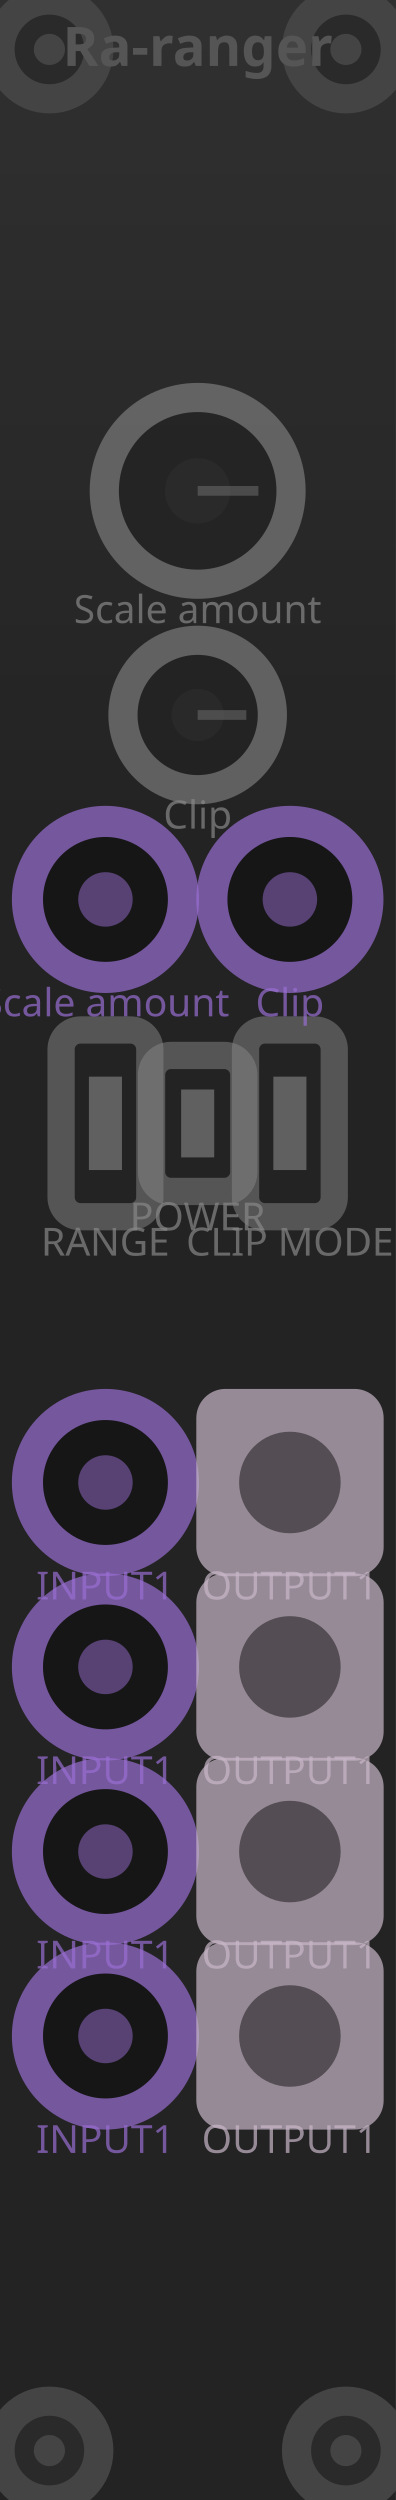
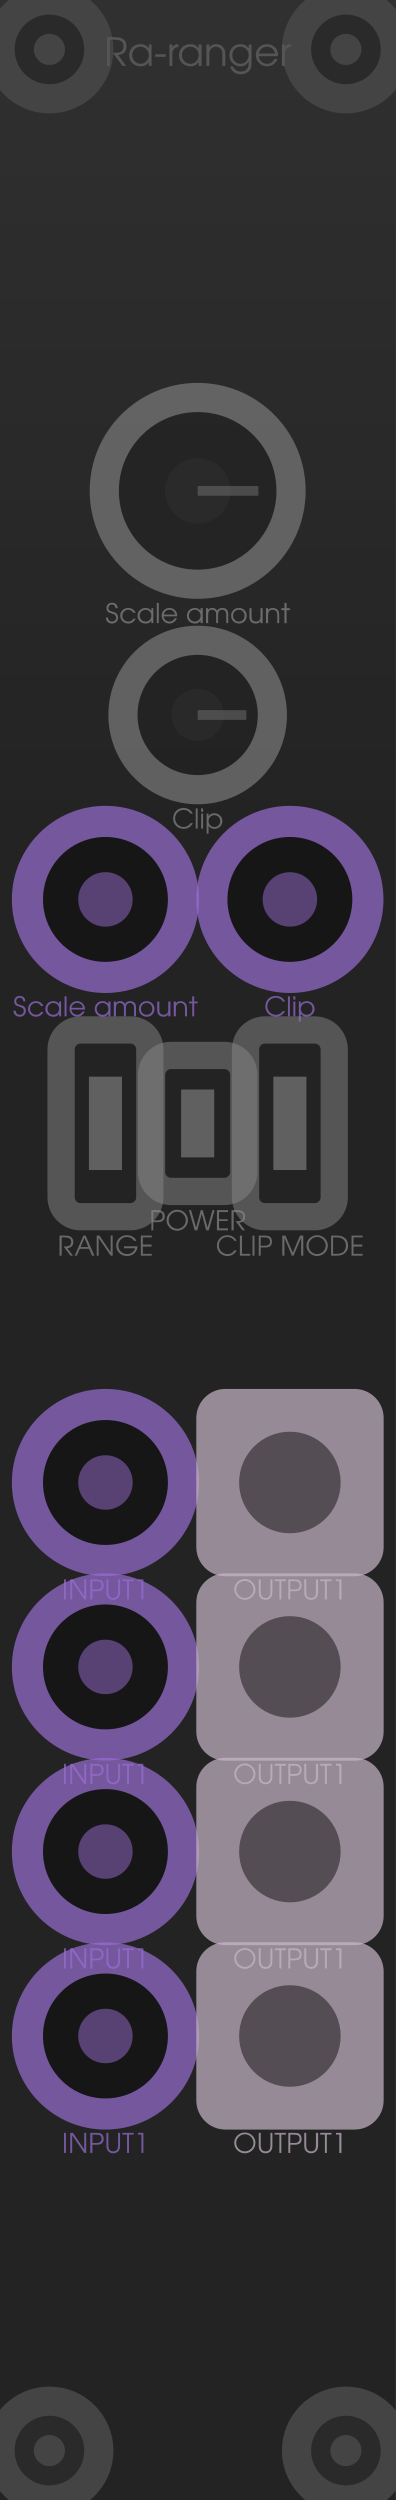
<svg xmlns="http://www.w3.org/2000/svg" viewBox="0 0 20.32 128.5" width="20.32mm" height="128.5mm">
  <g id="layer-background">
    <rect x="0.3" y="0.3" width="19.72" height="127.9" fill="none" stroke="#333" stroke-width="1.5" />
    <rect x="0" y="0.000" width="20.32" height="1.295" fill="#303031" />
    <rect x="0" y="1.285" width="20.32" height="1.295" fill="#303031" />
    <rect x="0" y="2.570" width="20.32" height="1.295" fill="#2f2f30" />
    <rect x="0" y="3.855" width="20.32" height="1.295" fill="#2f2f30" />
    <rect x="0" y="5.140" width="20.32" height="1.295" fill="#2e2e2f" />
    <rect x="0" y="6.425" width="20.32" height="1.295" fill="#2e2e2f" />
    <rect x="0" y="7.710" width="20.32" height="1.295" fill="#2e2e2f" />
    <rect x="0" y="8.995" width="20.32" height="1.295" fill="#2d2d2e" />
    <rect x="0" y="10.280" width="20.32" height="1.295" fill="#2d2d2e" />
    <rect x="0" y="11.565" width="20.32" height="1.295" fill="#2c2c2d" />
    <rect x="0" y="12.850" width="20.32" height="1.295" fill="#2c2c2d" />
    <rect x="0" y="14.135" width="20.32" height="1.295" fill="#2c2c2d" />
    <rect x="0" y="15.420" width="20.32" height="1.295" fill="#2b2b2c" />
    <rect x="0" y="16.705" width="20.32" height="1.295" fill="#2b2b2c" />
    <rect x="0" y="17.990" width="20.32" height="1.295" fill="#2a2a2b" />
    <rect x="0" y="19.275" width="20.32" height="1.295" fill="#2a2a2b" />
    <rect x="0" y="20.560" width="20.32" height="1.295" fill="#2a2a2b" />
    <rect x="0" y="21.845" width="20.32" height="1.295" fill="#29292a" />
    <rect x="0" y="23.130" width="20.32" height="1.295" fill="#29292a" />
    <rect x="0" y="24.415" width="20.32" height="1.295" fill="#29292a" />
    <rect x="0" y="25.700" width="20.32" height="1.295" fill="#282829" />
    <rect x="0" y="26.985" width="20.32" height="1.295" fill="#282829" />
    <rect x="0" y="28.270" width="20.32" height="1.295" fill="#272728" />
    <rect x="0" y="29.555" width="20.32" height="1.295" fill="#272728" />
    <rect x="0" y="30.840" width="20.32" height="1.295" fill="#272728" />
    <rect x="0" y="32.125" width="20.32" height="1.295" fill="#262627" />
    <rect x="0" y="33.410" width="20.32" height="1.295" fill="#262627" />
    <rect x="0" y="34.695" width="20.32" height="1.295" fill="#252526" />
    <rect x="0" y="35.980" width="20.32" height="1.295" fill="#252526" />
    <rect x="0" y="37.265" width="20.32" height="1.295" fill="#252526" />
    <rect x="0" y="38.550" width="20.32" height="1.295" fill="#242425" />
    <rect x="0" y="39.835" width="20.32" height="1.295" fill="#242425" />
    <rect x="0" y="41.120" width="20.32" height="1.295" fill="#232324" />
    <rect x="0" y="42.405" width="20.32" height="1.295" fill="#232324" />
    <rect x="0" y="43.690" width="20.32" height="1.295" fill="#232324" />
    <rect x="0" y="44.975" width="20.32" height="1.295" fill="#232324" />
    <rect x="0" y="46.260" width="20.32" height="1.295" fill="#232324" />
    <rect x="0" y="47.545" width="20.32" height="1.295" fill="#232324" />
    <rect x="0" y="48.830" width="20.32" height="1.295" fill="#232324" />
    <rect x="0" y="50.115" width="20.32" height="1.295" fill="#232324" />
    <rect x="0" y="51.400" width="20.32" height="1.295" fill="#232324" />
    <rect x="0" y="52.685" width="20.32" height="1.295" fill="#232324" />
    <rect x="0" y="53.970" width="20.32" height="1.295" fill="#232324" />
    <rect x="0" y="55.255" width="20.32" height="1.295" fill="#232324" />
    <rect x="0" y="56.540" width="20.32" height="1.295" fill="#232324" />
    <rect x="0" y="57.825" width="20.32" height="1.295" fill="#232324" />
    <rect x="0" y="59.110" width="20.32" height="1.295" fill="#232324" />
    <rect x="0" y="60.395" width="20.32" height="1.295" fill="#232324" />
    <rect x="0" y="61.680" width="20.32" height="1.295" fill="#232324" />
    <rect x="0" y="62.965" width="20.32" height="1.295" fill="#232324" />
    <rect x="0" y="64.250" width="20.32" height="1.295" fill="#232324" />
    <rect x="0" y="65.535" width="20.32" height="1.295" fill="#232324" />
    <rect x="0" y="66.820" width="20.32" height="1.295" fill="#232324" />
    <rect x="0" y="68.105" width="20.32" height="1.295" fill="#232324" />
    <rect x="0" y="69.390" width="20.32" height="1.295" fill="#232324" />
    <rect x="0" y="70.675" width="20.32" height="1.295" fill="#232324" />
    <rect x="0" y="71.960" width="20.32" height="1.295" fill="#232324" />
    <rect x="0" y="73.245" width="20.32" height="1.295" fill="#232324" />
    <rect x="0" y="74.530" width="20.32" height="1.295" fill="#232324" />
    <rect x="0" y="75.815" width="20.32" height="1.295" fill="#232324" />
    <rect x="0" y="77.100" width="20.32" height="1.295" fill="#232324" />
    <rect x="0" y="78.385" width="20.32" height="1.295" fill="#232324" />
    <rect x="0" y="79.670" width="20.32" height="1.295" fill="#232324" />
    <rect x="0" y="80.955" width="20.32" height="1.295" fill="#232324" />
    <rect x="0" y="82.240" width="20.32" height="1.295" fill="#232324" />
    <rect x="0" y="83.525" width="20.32" height="1.295" fill="#232324" />
    <rect x="0" y="84.810" width="20.32" height="1.295" fill="#232324" />
    <rect x="0" y="86.095" width="20.32" height="1.295" fill="#232324" />
    <rect x="0" y="87.380" width="20.32" height="1.295" fill="#232324" />
    <rect x="0" y="88.665" width="20.32" height="1.295" fill="#232324" />
    <rect x="0" y="89.950" width="20.32" height="1.295" fill="#232324" />
    <rect x="0" y="91.235" width="20.32" height="1.295" fill="#232324" />
    <rect x="0" y="92.520" width="20.32" height="1.295" fill="#232324" />
    <rect x="0" y="93.805" width="20.32" height="1.295" fill="#232324" />
    <rect x="0" y="95.090" width="20.32" height="1.295" fill="#232324" />
    <rect x="0" y="96.375" width="20.32" height="1.295" fill="#232324" />
    <rect x="0" y="97.660" width="20.32" height="1.295" fill="#232324" />
    <rect x="0" y="98.945" width="20.32" height="1.295" fill="#232324" />
    <rect x="0" y="100.230" width="20.32" height="1.295" fill="#232324" />
    <rect x="0" y="101.515" width="20.32" height="1.295" fill="#232324" />
    <rect x="0" y="102.800" width="20.32" height="1.295" fill="#232324" />
    <rect x="0" y="104.085" width="20.32" height="1.295" fill="#232324" />
    <rect x="0" y="105.370" width="20.32" height="1.295" fill="#232324" />
    <rect x="0" y="106.655" width="20.32" height="1.295" fill="#232324" />
    <rect x="0" y="107.940" width="20.32" height="1.295" fill="#232324" />
    <rect x="0" y="109.225" width="20.32" height="1.295" fill="#232324" />
    <rect x="0" y="110.510" width="20.32" height="1.295" fill="#232324" />
    <rect x="0" y="111.795" width="20.32" height="1.295" fill="#232324" />
    <rect x="0" y="113.080" width="20.32" height="1.295" fill="#232324" />
    <rect x="0" y="114.365" width="20.32" height="1.295" fill="#232324" />
    <rect x="0" y="115.650" width="20.32" height="1.295" fill="#232324" />
    <rect x="0" y="116.935" width="20.32" height="1.295" fill="#232324" />
    <rect x="0" y="118.220" width="20.32" height="1.295" fill="#232324" />
    <rect x="0" y="119.505" width="20.32" height="1.295" fill="#232324" />
    <rect x="0" y="120.790" width="20.32" height="1.295" fill="#232324" />
    <rect x="0" y="122.075" width="20.32" height="1.295" fill="#232324" />
    <rect x="0" y="123.360" width="20.32" height="1.295" fill="#232324" />
    <rect x="0" y="124.645" width="20.32" height="1.295" fill="#232324" />
    <rect x="0" y="125.930" width="20.32" height="1.295" fill="#232324" />
    <rect x="0" y="127.215" width="20.32" height="1.295" fill="#232324" />
  </g>
  <g id="layer-outlines">
    <circle cx="2.54" cy="2.54" r="2.54" fill="#2a2a2a" stroke="#444" stroke-width="1.5" />
    <circle cx="2.54" cy="2.54" r="0.8" fill="#444" />
    <circle cx="2.54" cy="125.96" r="2.54" fill="#2a2a2a" stroke="#444" stroke-width="1.5" />
    <circle cx="2.54" cy="125.96" r="0.8" fill="#444" />
    <circle cx="17.78" cy="2.54" r="2.54" fill="#2a2a2a" stroke="#444" stroke-width="1.5" />
    <circle cx="17.78" cy="2.54" r="0.8" fill="#444" />
    <circle cx="17.78" cy="125.96" r="2.54" fill="#2a2a2a" stroke="#444" stroke-width="1.5" />
    <circle cx="17.78" cy="125.96" r="0.8" fill="#444" />
    <circle cx="10.16" cy="25.23" r="4.80" fill="#222" stroke="#888" stroke-width="1.5" opacity="0.6" />
    <circle cx="10.16" cy="25.23" r="1.68" fill="#333" opacity="0.4" />
    <line x1="10.16" y1="25.23" x2="13.28" y2="25.23" stroke="#666" stroke-width="0.5" opacity="0.6" />
    <circle cx="10.16" cy="36.75" r="3.84" fill="#222" stroke="#888" stroke-width="1.5" opacity="0.6" />
    <circle cx="10.16" cy="36.75" r="1.34" fill="#333" opacity="0.4" />
    <line x1="10.16" y1="36.75" x2="12.66" y2="36.75" stroke="#666" stroke-width="0.5" opacity="0.6" />
    <circle cx="5.42" cy="46.23" r="4.01" fill="#111" stroke="#996dd2" stroke-width="1.6" opacity="0.7" />
    <circle cx="5.42" cy="46.23" r="1.40" fill="#996dd2" opacity="0.5" />
    <circle cx="14.90" cy="46.23" r="4.01" fill="#111" stroke="#996dd2" stroke-width="1.6" opacity="0.7" />
    <circle cx="14.90" cy="46.23" r="1.40" fill="#996dd2" opacity="0.5" />
    <rect x="3.14" y="52.94" width="4.56" height="9.60" rx="1" fill="none" stroke="#888" stroke-width="1.4" opacity="0.5" />
    <line x1="5.42" y1="60.14" x2="5.42" y2="55.34" stroke="#888" stroke-width="1.7" opacity="0.6" />
    <rect x="7.79" y="54.25" width="4.74" height="6.99" rx="1" fill="none" stroke="#888" stroke-width="1.4" opacity="0.5" />
    <line x1="10.16" y1="59.49" x2="10.16" y2="56.00" stroke="#888" stroke-width="1.7" opacity="0.6" />
    <rect x="12.62" y="52.94" width="4.56" height="9.60" rx="1" fill="none" stroke="#888" stroke-width="1.4" opacity="0.5" />
    <line x1="14.90" y1="60.14" x2="14.90" y2="55.34" stroke="#888" stroke-width="1.7" opacity="0.6" />
    <circle cx="5.42" cy="76.20" r="4.01" fill="#111" stroke="#996dd2" stroke-width="1.6" opacity="0.7" />
    <circle cx="5.42" cy="76.20" r="1.40" fill="#996dd2" opacity="0.5" />
    <rect x="10.09" y="71.39" width="9.63" height="9.63" rx="1.5" fill="#c8b7c7" opacity="0.7" />
    <circle cx="14.90" cy="76.20" r="2.61" fill="#111" opacity="0.5" />
    <circle cx="5.42" cy="85.68" r="4.01" fill="#111" stroke="#996dd2" stroke-width="1.6" opacity="0.7" />
    <circle cx="5.42" cy="85.68" r="1.40" fill="#996dd2" opacity="0.5" />
    <rect x="10.09" y="80.87" width="9.63" height="9.63" rx="1.5" fill="#c8b7c7" opacity="0.7" />
    <circle cx="14.90" cy="85.68" r="2.61" fill="#111" opacity="0.5" />
    <circle cx="5.42" cy="95.17" r="4.01" fill="#111" stroke="#996dd2" stroke-width="1.6" opacity="0.7" />
    <circle cx="5.42" cy="95.17" r="1.40" fill="#996dd2" opacity="0.5" />
    <rect x="10.09" y="90.35" width="9.63" height="9.63" rx="1.5" fill="#c8b7c7" opacity="0.7" />
    <circle cx="14.90" cy="95.17" r="2.61" fill="#111" opacity="0.5" />
    <circle cx="5.42" cy="104.65" r="4.01" fill="#111" stroke="#996dd2" stroke-width="1.6" opacity="0.7" />
    <circle cx="5.42" cy="104.65" r="1.40" fill="#996dd2" opacity="0.5" />
    <rect x="10.09" y="99.83" width="9.63" height="9.63" rx="1.5" fill="#c8b7c7" opacity="0.7" />
    <circle cx="14.90" cy="104.65" r="2.61" fill="#111" opacity="0.5" />
  </g>
  <g id="layer-text">
-     <text x="10.16" y="3.39" fill="#555" font-family="sans-serif" font-size="2.8" text-anchor="middle" font-weight="bold">Ra-ranger</text>
-     <text x="10.16" y="32.03" fill="#888" font-family="sans-serif" font-size="2.0" text-anchor="middle" opacity="0.7">Scale amount</text>
-     <text x="10.16" y="42.59" fill="#888" font-family="sans-serif" font-size="2.0" text-anchor="middle" opacity="0.7">Clip</text>
-     <text x="5.42" y="52.24" fill="#996dd2" font-family="sans-serif" font-size="2.0" text-anchor="middle" opacity="0.7">Scale amount</text>
-     <text x="14.90" y="52.24" fill="#996dd2" font-family="sans-serif" font-size="2.0" text-anchor="middle" opacity="0.7">Clip</text>
-     <text x="5.42" y="64.54" fill="#888" font-family="sans-serif" font-size="2.0" text-anchor="middle" opacity="0.7">RANGE</text>
-     <text x="10.16" y="63.24" fill="#888" font-family="sans-serif" font-size="2.0" text-anchor="middle" opacity="0.7">POWER</text>
-     <text x="14.90" y="64.54" fill="#888" font-family="sans-serif" font-size="2.0" text-anchor="middle" opacity="0.7">CLIP MODE</text>
-     <text x="5.42" y="82.21" fill="#996dd2" font-family="sans-serif" font-size="2.0" text-anchor="middle" opacity="0.7">INPUT1</text>
-     <text x="14.90" y="82.21" fill="#c8b7c7" font-family="sans-serif" font-size="2.0" text-anchor="middle" opacity="0.7">OUTPUT1</text>
-     <text x="5.42" y="91.70" fill="#996dd2" font-family="sans-serif" font-size="2.0" text-anchor="middle" opacity="0.7">INPUT1</text>
-     <text x="14.90" y="91.70" fill="#c8b7c7" font-family="sans-serif" font-size="2.0" text-anchor="middle" opacity="0.7">OUTPUT1</text>
-     <text x="5.42" y="101.18" fill="#996dd2" font-family="sans-serif" font-size="2.0" text-anchor="middle" opacity="0.7">INPUT1</text>
-     <text x="14.90" y="101.18" fill="#c8b7c7" font-family="sans-serif" font-size="2.0" text-anchor="middle" opacity="0.7">OUTPUT1</text>
-     <text x="5.42" y="110.66" fill="#996dd2" font-family="sans-serif" font-size="2.0" text-anchor="middle" opacity="0.7">INPUT1</text>
-     <text x="14.90" y="110.66" fill="#c8b7c7" font-family="sans-serif" font-size="2.0" text-anchor="middle" opacity="0.7">OUTPUT1</text>
+     <path d="M6.07 2.83C6.35 2.80 6.50 2.65 6.50 2.38C6.50 2.20 6.43 2.06 6.28 1.98C6.19 1.93 6.06 1.91 5.87 1.91L5.50 1.91L5.50 3.39L5.65 3.39L5.65 2.04L5.86 2.04C6.01 2.04 6.12 2.06 6.20 2.10C6.30 2.14 6.35 2.24 6.35 2.38C6.35 2.55 6.28 2.65 6.13 2.69C6.06 2.71 5.96 2.72 5.80 2.72L6.30 3.39L6.48 3.39ZM7.79 2.29L7.65 2.29L7.65 2.49C7.54 2.33 7.40 2.27 7.21 2.27C6.89 2.27 6.64 2.51 6.64 2.84C6.64 3.17 6.89 3.41 7.23 3.41C7.41 3.41 7.53 3.35 7.65 3.19L7.65 3.39L7.79 3.39ZM7.22 2.40C7.46 2.40 7.65 2.59 7.65 2.83C7.65 3.08 7.46 3.28 7.23 3.28C6.98 3.28 6.79 3.08 6.79 2.83C6.79 2.59 6.98 2.40 7.22 2.40ZM7.98 2.79L7.98 2.92L8.52 2.92L8.52 2.79ZM8.71 3.39L8.86 3.39L8.86 2.75C8.86 2.55 8.97 2.43 9.17 2.41L9.17 2.27C9.01 2.27 8.92 2.33 8.86 2.45L8.86 2.29L8.71 2.29ZM10.36 2.29L10.21 2.29L10.21 2.49C10.10 2.33 9.97 2.27 9.78 2.27C9.45 2.27 9.20 2.51 9.20 2.84C9.20 3.17 9.45 3.41 9.79 3.41C9.98 3.41 10.09 3.35 10.21 3.19L10.21 3.39L10.36 3.39ZM9.78 2.40C10.03 2.40 10.21 2.59 10.21 2.83C10.21 3.08 10.03 3.28 9.79 3.28C9.54 3.28 9.35 3.08 9.35 2.83C9.35 2.59 9.55 2.40 9.78 2.40ZM10.61 3.39L10.76 3.39L10.76 2.78C10.76 2.66 10.78 2.60 10.82 2.54C10.88 2.45 10.98 2.40 11.09 2.40C11.20 2.40 11.30 2.45 11.36 2.52C11.41 2.59 11.43 2.67 11.43 2.81L11.43 3.39L11.58 3.39L11.58 2.81C11.58 2.63 11.55 2.53 11.48 2.44C11.40 2.33 11.27 2.27 11.11 2.27C10.97 2.27 10.85 2.32 10.76 2.43L10.76 2.29L10.61 2.29ZM12.93 2.29L12.78 2.29L12.78 2.49C12.67 2.33 12.54 2.27 12.35 2.27C12.03 2.27 11.79 2.51 11.79 2.84C11.79 3.16 12.04 3.41 12.36 3.41C12.56 3.41 12.69 3.33 12.78 3.16L12.78 3.24C12.78 3.35 12.77 3.41 12.74 3.48C12.68 3.61 12.55 3.68 12.38 3.68C12.26 3.68 12.16 3.64 12.08 3.57C12.05 3.54 12.02 3.50 11.98 3.42L11.83 3.42C11.91 3.68 12.11 3.82 12.38 3.82C12.57 3.82 12.73 3.74 12.83 3.62C12.90 3.52 12.93 3.40 12.93 3.19ZM12.36 2.40C12.60 2.40 12.78 2.59 12.78 2.83C12.78 3.08 12.60 3.28 12.36 3.28C12.12 3.28 11.94 3.09 11.94 2.83C11.94 2.58 12.12 2.40 12.36 2.40ZM14.29 2.89C14.29 2.74 14.27 2.65 14.22 2.55C14.12 2.37 13.93 2.27 13.72 2.27C13.40 2.27 13.15 2.52 13.15 2.83C13.15 3.16 13.41 3.41 13.73 3.41C13.97 3.41 14.18 3.26 14.26 3.03L14.11 3.03C14.05 3.18 13.89 3.28 13.73 3.28C13.50 3.28 13.31 3.10 13.30 2.89ZM13.30 2.75C13.34 2.54 13.51 2.40 13.72 2.40C13.93 2.40 14.09 2.53 14.14 2.75ZM14.49 3.39L14.64 3.39L14.64 2.75C14.64 2.55 14.75 2.43 14.95 2.41L14.95 2.27C14.79 2.27 14.70 2.33 14.64 2.45L14.64 2.29L14.49 2.29Z" fill="#555" />
+     <path d="M5.44 31.74C5.45 31.93 5.57 32.05 5.76 32.05C5.94 32.05 6.07 31.92 6.07 31.74C6.07 31.65 6.03 31.57 5.97 31.52C5.93 31.49 5.88 31.47 5.78 31.44C5.68 31.41 5.65 31.40 5.62 31.37C5.59 31.35 5.57 31.30 5.57 31.25C5.57 31.15 5.65 31.07 5.75 31.07C5.86 31.07 5.93 31.14 5.94 31.26L6.05 31.26C6.04 31.09 5.93 30.98 5.76 30.98C5.59 30.98 5.47 31.09 5.47 31.26C5.47 31.33 5.50 31.40 5.54 31.44C5.58 31.48 5.61 31.49 5.74 31.53C5.82 31.55 5.86 31.57 5.90 31.60C5.94 31.63 5.97 31.68 5.97 31.75C5.97 31.87 5.88 31.95 5.76 31.95C5.70 31.95 5.63 31.92 5.60 31.88C5.57 31.84 5.55 31.80 5.55 31.74ZM6.86 31.80C6.78 31.91 6.70 31.95 6.59 31.95C6.42 31.95 6.29 31.82 6.29 31.65C6.29 31.48 6.42 31.34 6.59 31.34C6.70 31.34 6.80 31.40 6.86 31.50L6.97 31.50C6.91 31.34 6.76 31.25 6.59 31.25C6.36 31.25 6.18 31.42 6.18 31.64C6.18 31.87 6.36 32.05 6.60 32.05C6.69 32.05 6.78 32.02 6.85 31.96C6.90 31.92 6.93 31.88 6.97 31.80ZM7.88 31.26L7.78 31.26L7.78 31.40C7.70 31.29 7.61 31.25 7.48 31.25C7.25 31.25 7.07 31.42 7.07 31.65C7.07 31.88 7.25 32.05 7.49 32.05C7.62 32.05 7.70 32.01 7.78 31.90L7.78 32.03L7.88 32.03ZM7.48 31.34C7.65 31.34 7.78 31.47 7.78 31.64C7.78 31.82 7.65 31.95 7.49 31.95C7.31 31.95 7.18 31.82 7.18 31.64C7.18 31.48 7.31 31.34 7.48 31.34ZM8.06 32.03L8.16 32.03L8.16 30.99L8.06 30.99ZM9.11 31.68C9.11 31.58 9.09 31.51 9.05 31.44C8.99 31.32 8.85 31.25 8.71 31.25C8.48 31.25 8.31 31.42 8.31 31.64C8.31 31.87 8.49 32.05 8.71 32.05C8.88 32.05 9.03 31.94 9.09 31.78L8.98 31.78C8.94 31.88 8.83 31.95 8.71 31.95C8.55 31.95 8.42 31.83 8.41 31.68ZM8.42 31.59C8.44 31.44 8.56 31.34 8.71 31.34C8.85 31.34 8.97 31.43 9.00 31.59ZM10.42 31.26L10.31 31.26L10.31 31.40C10.24 31.29 10.14 31.25 10.01 31.25C9.78 31.25 9.61 31.42 9.61 31.65C9.61 31.88 9.78 32.05 10.02 32.05C10.15 32.05 10.23 32.01 10.31 31.90L10.31 32.03L10.42 32.03ZM10.01 31.34C10.18 31.34 10.31 31.47 10.31 31.64C10.31 31.82 10.18 31.95 10.02 31.95C9.85 31.95 9.71 31.82 9.71 31.64C9.71 31.48 9.85 31.34 10.01 31.34ZM10.59 32.03L10.70 32.03L10.70 31.58C10.70 31.43 10.77 31.34 10.90 31.34C10.97 31.34 11.02 31.37 11.06 31.41C11.10 31.45 11.11 31.50 11.11 31.58L11.11 32.03L11.21 32.03L11.21 31.59C11.21 31.51 11.22 31.47 11.25 31.43C11.29 31.37 11.35 31.34 11.42 31.34C11.49 31.34 11.55 31.37 11.58 31.41C11.61 31.45 11.63 31.51 11.63 31.59L11.63 32.03L11.73 32.03L11.73 31.57C11.73 31.47 11.71 31.41 11.67 31.35C11.62 31.28 11.53 31.25 11.43 31.25C11.31 31.25 11.23 31.29 11.16 31.39C11.10 31.29 11.03 31.25 10.91 31.25C10.82 31.25 10.76 31.27 10.70 31.35L10.70 31.26L10.59 31.26ZM12.28 31.25C12.05 31.25 11.88 31.42 11.88 31.64C11.88 31.88 12.05 32.05 12.29 32.05C12.51 32.05 12.68 31.88 12.68 31.65C12.68 31.41 12.51 31.25 12.28 31.25ZM12.28 31.34C12.45 31.34 12.57 31.47 12.57 31.65C12.57 31.83 12.45 31.95 12.28 31.95C12.11 31.95 11.98 31.83 11.98 31.64C11.98 31.47 12.11 31.34 12.28 31.34ZM13.50 31.26L13.39 31.26L13.39 31.66C13.39 31.75 13.38 31.81 13.35 31.86C13.31 31.92 13.24 31.95 13.16 31.95C13.07 31.95 13.00 31.92 12.96 31.86C12.94 31.82 12.93 31.76 12.93 31.68L12.93 31.26L12.82 31.26L12.82 31.68C12.82 31.79 12.84 31.87 12.88 31.93C12.94 32.01 13.03 32.05 13.15 32.05C13.27 32.05 13.34 32.01 13.39 31.91L13.39 32.03L13.50 32.03ZM13.67 32.03L13.78 32.03L13.78 31.61C13.78 31.52 13.79 31.48 13.82 31.43C13.86 31.38 13.93 31.34 14.01 31.34C14.09 31.34 14.16 31.37 14.20 31.42C14.23 31.47 14.25 31.53 14.25 31.63L14.25 32.03L14.35 32.03L14.35 31.63C14.35 31.50 14.33 31.43 14.29 31.36C14.22 31.29 14.13 31.25 14.02 31.25C13.92 31.25 13.84 31.28 13.78 31.36L13.78 31.26L13.67 31.26ZM14.62 32.03L14.73 32.03L14.73 31.36L14.90 31.36L14.90 31.26L14.73 31.26L14.73 30.99L14.62 30.99L14.62 31.26L14.46 31.26L14.46 31.36L14.62 31.36Z" fill="#888" opacity="0.7" />
+     <path d="M9.80 42.31C9.75 42.37 9.73 42.40 9.69 42.42C9.62 42.48 9.53 42.51 9.44 42.51C9.20 42.51 9.00 42.31 9.00 42.07C9.00 41.82 9.19 41.63 9.44 41.63C9.53 41.63 9.61 41.65 9.68 41.70C9.72 41.73 9.75 41.76 9.79 41.82L9.91 41.82C9.83 41.64 9.65 41.53 9.43 41.53C9.12 41.53 8.90 41.76 8.90 42.07C8.90 42.38 9.13 42.60 9.44 42.60C9.65 42.60 9.81 42.51 9.91 42.31ZM10.06 42.59L10.16 42.59L10.16 41.55L10.06 41.55ZM10.34 42.59L10.44 42.59L10.44 41.82L10.34 41.82ZM10.34 41.73L10.44 41.73L10.44 41.55L10.34 41.55ZM10.62 41.82L10.62 42.85L10.72 42.85L10.72 42.45C10.79 42.55 10.89 42.60 11.02 42.60C11.25 42.60 11.43 42.43 11.43 42.21C11.43 41.98 11.25 41.80 11.02 41.80C10.89 41.80 10.79 41.85 10.72 41.95L10.72 41.82ZM11.02 41.90C11.19 41.90 11.32 42.03 11.32 42.21C11.32 42.38 11.19 42.51 11.02 42.51C10.85 42.51 10.72 42.38 10.72 42.20C10.72 42.03 10.85 41.90 11.02 41.90Z" fill="#888" opacity="0.7" />
+     <path d="M0.69 51.95C0.70 52.14 0.83 52.26 1.02 52.26C1.20 52.26 1.33 52.13 1.33 51.95C1.33 51.86 1.29 51.78 1.23 51.73C1.18 51.70 1.14 51.68 1.03 51.65C0.94 51.62 0.91 51.61 0.88 51.58C0.85 51.56 0.83 51.51 0.83 51.46C0.83 51.36 0.91 51.28 1.01 51.28C1.12 51.28 1.19 51.35 1.20 51.47L1.30 51.47C1.30 51.30 1.18 51.19 1.01 51.19C0.85 51.19 0.73 51.30 0.73 51.47C0.73 51.54 0.75 51.61 0.80 51.65C0.84 51.69 0.87 51.70 0.99 51.74C1.08 51.77 1.12 51.79 1.15 51.81C1.20 51.84 1.22 51.90 1.22 51.96C1.22 52.08 1.14 52.16 1.02 52.16C0.95 52.16 0.89 52.13 0.85 52.09C0.82 52.05 0.81 52.02 0.80 51.95ZM2.11 52.02C2.03 52.12 1.96 52.16 1.85 52.16C1.68 52.16 1.54 52.03 1.54 51.86C1.54 51.69 1.68 51.55 1.85 51.55C1.96 51.55 2.06 51.61 2.11 51.71L2.23 51.71C2.17 51.55 2.02 51.46 1.85 51.46C1.62 51.46 1.44 51.63 1.44 51.86C1.44 52.08 1.62 52.26 1.86 52.26C1.95 52.26 2.04 52.23 2.11 52.17C2.16 52.13 2.19 52.10 2.23 52.02ZM3.14 51.48L3.04 51.48L3.04 51.61C2.96 51.50 2.87 51.46 2.74 51.46C2.51 51.46 2.33 51.63 2.33 51.86C2.33 52.09 2.51 52.26 2.74 52.26C2.87 52.26 2.96 52.22 3.04 52.11L3.04 52.24L3.14 52.24ZM2.74 51.55C2.91 51.55 3.04 51.68 3.04 51.85C3.04 52.03 2.91 52.16 2.74 52.16C2.57 52.16 2.44 52.03 2.44 51.85C2.44 51.69 2.57 51.55 2.74 51.55ZM3.32 52.24L3.42 52.24L3.42 51.21L3.32 51.21ZM4.37 51.89C4.37 51.79 4.35 51.72 4.31 51.66C4.24 51.53 4.11 51.46 3.96 51.46C3.74 51.46 3.57 51.63 3.57 51.85C3.57 52.08 3.75 52.26 3.97 52.26C4.14 52.26 4.29 52.15 4.35 51.99L4.24 51.99C4.19 52.09 4.09 52.16 3.97 52.16C3.81 52.16 3.68 52.04 3.67 51.89ZM3.67 51.80C3.70 51.65 3.82 51.55 3.96 51.55C4.11 51.55 4.23 51.64 4.26 51.80ZM5.68 51.48L5.57 51.48L5.57 51.61C5.49 51.50 5.40 51.46 5.27 51.46C5.04 51.46 4.87 51.63 4.87 51.86C4.87 52.09 5.04 52.26 5.28 52.26C5.41 52.26 5.49 52.22 5.57 52.11L5.57 52.24L5.68 52.24ZM5.27 51.55C5.44 51.55 5.57 51.68 5.57 51.85C5.57 52.03 5.44 52.16 5.28 52.16C5.10 52.16 4.97 52.03 4.97 51.85C4.97 51.69 5.11 51.55 5.27 51.55ZM5.85 52.24L5.96 52.24L5.96 51.79C5.96 51.64 6.03 51.55 6.16 51.55C6.22 51.55 6.28 51.58 6.32 51.62C6.35 51.66 6.37 51.71 6.37 51.79L6.37 52.24L6.47 52.24L6.47 51.80C6.47 51.72 6.48 51.68 6.51 51.64C6.54 51.58 6.61 51.55 6.68 51.55C6.75 51.55 6.81 51.58 6.84 51.63C6.87 51.66 6.89 51.72 6.89 51.80L6.89 52.24L6.99 52.24L6.99 51.79C6.99 51.69 6.97 51.62 6.93 51.56C6.87 51.50 6.79 51.46 6.69 51.46C6.57 51.46 6.49 51.50 6.42 51.60C6.36 51.50 6.29 51.46 6.17 51.46C6.07 51.46 6.02 51.49 5.96 51.56L5.96 51.48L5.85 51.48ZM7.54 51.46C7.31 51.46 7.14 51.63 7.14 51.85C7.14 52.09 7.31 52.26 7.55 52.26C7.77 52.26 7.94 52.09 7.94 51.86C7.94 51.63 7.77 51.46 7.54 51.46ZM7.54 51.55C7.71 51.55 7.83 51.68 7.83 51.86C7.83 52.04 7.71 52.16 7.54 52.16C7.37 52.16 7.24 52.04 7.24 51.86C7.24 51.68 7.37 51.55 7.54 51.55ZM8.76 51.48L8.65 51.48L8.65 51.87C8.65 51.96 8.64 52.02 8.61 52.07C8.56 52.13 8.50 52.16 8.41 52.16C8.33 52.16 8.26 52.13 8.22 52.07C8.20 52.03 8.19 51.97 8.19 51.89L8.19 51.48L8.08 51.48L8.08 51.89C8.08 52.00 8.10 52.08 8.14 52.14C8.20 52.22 8.29 52.26 8.41 52.26C8.53 52.26 8.60 52.22 8.65 52.12L8.65 52.24L8.76 52.24ZM8.93 52.24L9.04 52.24L9.04 51.82C9.04 51.73 9.05 51.69 9.08 51.65C9.12 51.59 9.19 51.55 9.27 51.55C9.35 51.55 9.41 51.58 9.46 51.63C9.49 51.68 9.51 51.74 9.51 51.84L9.51 52.24L9.61 52.24L9.61 51.84C9.61 51.71 9.59 51.64 9.54 51.58C9.48 51.50 9.39 51.46 9.28 51.46C9.18 51.46 9.10 51.49 9.04 51.57L9.04 51.48L8.93 51.48ZM9.88 52.24L9.98 52.24L9.98 51.57L10.16 51.57L10.16 51.48L9.98 51.48L9.98 51.21L9.88 51.21L9.88 51.48L9.72 51.48L9.72 51.57L9.88 51.57Z" fill="#996dd2" opacity="0.7" />
+     <path d="M14.54 51.97C14.49 52.02 14.47 52.05 14.43 52.08C14.36 52.13 14.27 52.16 14.18 52.16C13.94 52.16 13.74 51.97 13.74 51.72C13.74 51.47 13.93 51.28 14.18 51.28C14.27 51.28 14.35 51.31 14.42 51.35C14.47 51.38 14.49 51.41 14.53 51.48L14.65 51.48C14.57 51.30 14.39 51.19 14.17 51.19C13.86 51.19 13.64 51.42 13.64 51.73C13.64 52.03 13.87 52.26 14.18 52.26C14.39 52.26 14.55 52.16 14.65 51.97ZM14.80 52.24L14.90 52.24L14.90 51.21L14.80 51.21ZM15.08 52.24L15.18 52.24L15.18 51.48L15.08 51.48ZM15.08 51.38L15.18 51.38L15.18 51.21L15.08 51.21ZM15.36 51.48L15.36 52.51L15.46 52.51L15.46 52.11C15.53 52.21 15.64 52.26 15.76 52.26C15.99 52.26 16.17 52.08 16.17 51.86C16.17 51.63 15.99 51.46 15.77 51.46C15.63 51.46 15.53 51.51 15.46 51.61L15.46 51.48ZM15.76 51.55C15.94 51.55 16.06 51.68 16.06 51.86C16.06 52.03 15.93 52.16 15.76 52.16C15.59 52.16 15.46 52.03 15.46 51.85C15.46 51.69 15.59 51.55 15.76 51.55Z" fill="#996dd2" opacity="0.7" />
+     <path d="M3.46 64.16C3.66 64.13 3.77 64.02 3.77 63.84C3.77 63.71 3.71 63.61 3.61 63.56C3.55 63.52 3.46 63.51 3.32 63.51L3.06 63.51L3.06 64.54L3.17 64.54L3.17 63.60L3.31 63.60C3.42 63.60 3.50 63.61 3.55 63.64C3.62 63.67 3.66 63.74 3.66 63.84C3.66 63.95 3.61 64.03 3.50 64.05C3.45 64.07 3.39 64.07 3.27 64.07L3.62 64.54L3.75 64.54ZM3.84 64.54L3.95 64.54L4.10 64.19L4.58 64.19L4.73 64.54L4.85 64.54L4.40 63.51L4.29 63.51ZM4.14 64.10L4.34 63.62L4.54 64.10ZM4.97 64.54L5.07 64.54L5.07 63.63L5.69 64.54L5.79 64.54L5.79 63.51L5.69 63.51L5.69 64.37L5.11 63.51L4.97 63.51ZM6.37 64.06L6.37 64.16L6.95 64.16C6.93 64.23 6.90 64.28 6.84 64.34C6.76 64.42 6.65 64.46 6.53 64.46C6.28 64.46 6.08 64.27 6.08 64.02C6.08 63.78 6.27 63.58 6.53 63.58C6.69 63.58 6.82 63.66 6.89 63.78L7.01 63.78C6.94 63.61 6.74 63.49 6.52 63.49C6.21 63.49 5.97 63.72 5.97 64.02C5.97 64.33 6.22 64.56 6.53 64.56C6.70 64.56 6.84 64.50 6.94 64.38C7.02 64.29 7.07 64.18 7.07 64.06ZM7.24 64.54L7.80 64.54L7.80 64.45L7.34 64.45L7.34 64.07L7.79 64.07L7.79 63.97L7.34 63.97L7.34 63.60L7.80 63.60L7.80 63.51L7.24 63.51Z" fill="#888" opacity="0.7" />
+     <path d="M7.78 63.24L7.88 63.24L7.88 62.82L8.08 62.82C8.22 62.82 8.30 62.80 8.36 62.75C8.43 62.71 8.47 62.62 8.47 62.52C8.47 62.40 8.42 62.30 8.34 62.26C8.28 62.22 8.20 62.20 8.07 62.20L7.78 62.20ZM7.88 62.73L7.88 62.30L8.03 62.30C8.15 62.30 8.22 62.31 8.27 62.33C8.33 62.36 8.36 62.42 8.36 62.52C8.36 62.60 8.33 62.66 8.27 62.69C8.23 62.72 8.17 62.73 8.08 62.73ZM9.11 62.18C8.82 62.18 8.56 62.43 8.56 62.71C8.56 63.02 8.81 63.26 9.11 63.26C9.41 63.26 9.66 63.01 9.66 62.72C9.66 62.43 9.41 62.18 9.11 62.18ZM9.11 62.28C9.35 62.28 9.55 62.48 9.55 62.72C9.55 62.96 9.35 63.16 9.11 63.16C8.87 63.16 8.67 62.96 8.67 62.72C8.67 62.48 8.87 62.28 9.11 62.28ZM10.01 63.24L10.14 63.24L10.37 62.39L10.60 63.24L10.73 63.24L11.03 62.20L10.92 62.20L10.67 63.10L10.42 62.20L10.32 62.20L10.08 63.10L9.82 62.20L9.71 62.20ZM11.15 63.24L11.72 63.24L11.72 63.14L11.26 63.14L11.26 62.76L11.70 62.76L11.70 62.67L11.26 62.67L11.26 62.30L11.72 62.30L11.72 62.20L11.15 62.20ZM12.30 62.85C12.50 62.83 12.60 62.72 12.60 62.53C12.60 62.41 12.55 62.31 12.45 62.25C12.38 62.22 12.30 62.20 12.16 62.20L11.90 62.20L11.90 63.24L12.01 63.24L12.01 62.30L12.15 62.30C12.26 62.30 12.33 62.31 12.39 62.33C12.46 62.37 12.50 62.44 12.50 62.53C12.50 62.65 12.45 62.72 12.34 62.75C12.29 62.76 12.23 62.77 12.11 62.77L12.46 63.24L12.59 63.24Z" fill="#888" opacity="0.7" />
+     <path d="M12.05 64.27C12.01 64.32 11.98 64.35 11.95 64.38C11.88 64.43 11.78 64.46 11.69 64.46C11.45 64.46 11.25 64.27 11.25 64.02C11.25 63.77 11.44 63.58 11.69 63.58C11.78 63.58 11.86 63.61 11.93 63.65C11.98 63.68 12.01 63.71 12.05 63.78L12.16 63.78C12.08 63.60 11.90 63.49 11.69 63.49C11.38 63.49 11.15 63.72 11.15 64.03C11.15 64.33 11.38 64.56 11.69 64.56C11.90 64.56 12.06 64.46 12.17 64.27ZM12.33 64.54L12.86 64.54L12.86 64.45L12.44 64.45L12.44 63.51L12.33 63.51ZM12.98 64.54L13.08 64.54L13.08 63.51L12.98 63.51ZM13.30 64.54L13.40 64.54L13.40 64.12L13.60 64.12C13.74 64.12 13.81 64.10 13.88 64.06C13.94 64.01 13.98 63.92 13.98 63.82C13.98 63.70 13.94 63.61 13.86 63.56C13.79 63.52 13.71 63.51 13.58 63.51L13.30 63.51ZM13.40 64.03L13.40 63.60L13.55 63.60C13.67 63.60 13.74 63.61 13.78 63.63C13.84 63.66 13.88 63.73 13.88 63.82C13.88 63.90 13.84 63.96 13.79 63.99C13.75 64.02 13.69 64.03 13.59 64.03ZM14.51 64.54L14.62 64.54L14.62 63.62L15.00 64.54L15.09 64.54L15.48 63.62L15.48 64.54L15.59 64.54L15.59 63.51L15.42 63.51L15.05 64.39L14.67 63.51L14.51 63.51ZM16.30 63.49C16.00 63.49 15.75 63.73 15.75 64.02C15.75 64.32 16.00 64.56 16.30 64.56C16.60 64.56 16.85 64.32 16.85 64.02C16.85 63.73 16.60 63.49 16.30 63.49ZM16.30 63.58C16.54 63.58 16.74 63.78 16.74 64.03C16.74 64.27 16.54 64.46 16.30 64.46C16.06 64.46 15.86 64.27 15.86 64.02C15.86 63.78 16.06 63.58 16.30 63.58ZM17.02 64.54L17.29 64.54C17.45 64.54 17.56 64.52 17.65 64.46C17.81 64.37 17.89 64.22 17.89 64.03C17.89 63.83 17.81 63.68 17.66 63.59C17.56 63.53 17.45 63.51 17.26 63.51L17.02 63.51ZM17.12 64.45L17.12 63.60L17.26 63.60C17.42 63.60 17.52 63.62 17.60 63.67C17.72 63.74 17.78 63.87 17.78 64.02C17.78 64.16 17.73 64.28 17.64 64.36C17.55 64.42 17.45 64.45 17.26 64.45ZM18.07 64.54L18.64 64.54L18.64 64.45L18.17 64.45L18.17 64.07L18.62 64.07L18.62 63.97L18.17 63.97L18.17 63.60L18.64 63.60L18.64 63.51L18.07 63.51Z" fill="#888" opacity="0.7" />
+     <path d="M3.29 82.21L3.39 82.21L3.39 81.18L3.29 81.18ZM3.61 82.21L3.71 82.21L3.71 81.30L4.33 82.21L4.43 82.21L4.43 81.18L4.33 81.18L4.33 82.04L3.75 81.18L3.61 81.18ZM4.64 82.21L4.75 82.21L4.75 81.79L4.95 81.79C5.09 81.79 5.16 81.78 5.22 81.73C5.29 81.68 5.33 81.60 5.33 81.49C5.33 81.37 5.28 81.28 5.21 81.23C5.14 81.19 5.06 81.18 4.93 81.18L4.64 81.18ZM4.75 81.70L4.75 81.27L4.89 81.27C5.01 81.27 5.09 81.28 5.13 81.30C5.19 81.33 5.22 81.40 5.22 81.49C5.22 81.57 5.19 81.64 5.14 81.67C5.09 81.69 5.03 81.70 4.94 81.70ZM5.47 81.18L5.47 81.82C5.47 81.96 5.49 82.04 5.54 82.10C5.60 82.19 5.70 82.23 5.82 82.23C5.93 82.23 6.04 82.19 6.10 82.10C6.15 82.04 6.17 81.96 6.17 81.82L6.17 81.18L6.07 81.18L6.07 81.82C6.07 81.92 6.05 81.99 6.02 82.04C5.98 82.10 5.90 82.14 5.82 82.14C5.73 82.14 5.66 82.10 5.62 82.04C5.59 81.99 5.57 81.92 5.57 81.82L5.57 81.18ZM6.53 82.21L6.63 82.21L6.63 81.27L6.87 81.27L6.87 81.18L6.29 81.18L6.29 81.27L6.53 81.27ZM7.27 82.21L7.37 82.21L7.37 81.18L7.09 81.18L7.09 81.27L7.27 81.27Z" fill="#996dd2" opacity="0.7" />
+     <path d="M12.59 81.16C12.29 81.16 12.04 81.40 12.04 81.69C12.04 81.99 12.28 82.23 12.59 82.23C12.88 82.23 13.13 81.99 13.13 81.70C13.13 81.40 12.88 81.16 12.59 81.16ZM12.59 81.26C12.83 81.26 13.03 81.46 13.03 81.70C13.03 81.94 12.83 82.14 12.59 82.14C12.34 82.14 12.14 81.94 12.14 81.69C12.14 81.46 12.35 81.26 12.59 81.26ZM13.30 81.18L13.30 81.82C13.30 81.96 13.32 82.04 13.37 82.10C13.43 82.19 13.54 82.23 13.65 82.23C13.77 82.23 13.87 82.19 13.93 82.10C13.98 82.04 14.00 81.96 14.00 81.82L14.00 81.18L13.90 81.18L13.90 81.82C13.90 81.92 13.88 81.99 13.85 82.04C13.81 82.10 13.74 82.14 13.65 82.14C13.57 82.14 13.49 82.10 13.45 82.04C13.42 81.99 13.40 81.92 13.40 81.82L13.40 81.18ZM14.36 82.21L14.46 82.21L14.46 81.27L14.70 81.27L14.70 81.18L14.12 81.18L14.12 81.27L14.36 81.27ZM14.82 82.21L14.92 82.21L14.92 81.79L15.12 81.79C15.26 81.79 15.34 81.78 15.40 81.73C15.47 81.68 15.50 81.60 15.50 81.49C15.50 81.37 15.46 81.28 15.38 81.23C15.32 81.19 15.24 81.18 15.10 81.18L14.82 81.18ZM14.92 81.70L14.92 81.27L15.07 81.27C15.19 81.27 15.26 81.28 15.30 81.30C15.37 81.33 15.40 81.40 15.40 81.49C15.40 81.57 15.37 81.64 15.31 81.67C15.27 81.69 15.21 81.70 15.11 81.70ZM15.64 81.18L15.64 81.82C15.64 81.96 15.66 82.04 15.71 82.10C15.78 82.19 15.88 82.23 15.99 82.23C16.11 82.23 16.21 82.19 16.27 82.10C16.32 82.04 16.35 81.96 16.35 81.82L16.35 81.18L16.24 81.18L16.24 81.82C16.24 81.92 16.23 81.99 16.19 82.04C16.16 82.10 16.08 82.14 15.99 82.14C15.91 82.14 15.83 82.10 15.79 82.04C15.76 81.99 15.74 81.92 15.74 81.82L15.74 81.18ZM16.70 82.21L16.80 82.21L16.80 81.27L17.04 81.27L17.04 81.18L16.46 81.18L16.46 81.27L16.70 81.27ZM17.44 82.21L17.55 82.21L17.55 81.18L17.27 81.18L17.27 81.27L17.44 81.27Z" fill="#c8b7c7" opacity="0.7" />
+     <path d="M3.29 91.70L3.39 91.70L3.39 90.66L3.29 90.66ZM3.61 91.70L3.71 91.70L3.71 90.79L4.33 91.70L4.43 91.70L4.43 90.66L4.33 90.66L4.33 91.52L3.75 90.66L3.61 90.66ZM4.64 91.70L4.75 91.70L4.75 91.28L4.95 91.28C5.09 91.28 5.16 91.26 5.22 91.21C5.29 91.16 5.33 91.08 5.33 90.97C5.33 90.86 5.28 90.76 5.21 90.72C5.14 90.68 5.06 90.66 4.93 90.66L4.64 90.66ZM4.75 91.18L4.75 90.76L4.89 90.76C5.01 90.76 5.09 90.76 5.13 90.79C5.19 90.82 5.22 90.88 5.22 90.97C5.22 91.05 5.19 91.12 5.14 91.15C5.09 91.17 5.03 91.18 4.94 91.18ZM5.47 90.66L5.47 91.31C5.47 91.44 5.49 91.52 5.54 91.59C5.60 91.67 5.70 91.71 5.82 91.71C5.93 91.71 6.04 91.67 6.10 91.59C6.15 91.52 6.17 91.44 6.17 91.31L6.17 90.66L6.07 90.66L6.07 91.31C6.07 91.40 6.05 91.47 6.02 91.52C5.98 91.58 5.90 91.62 5.82 91.62C5.73 91.62 5.66 91.58 5.62 91.52C5.59 91.47 5.57 91.40 5.57 91.31L5.57 90.66ZM6.53 91.70L6.63 91.70L6.63 90.76L6.87 90.76L6.87 90.66L6.29 90.66L6.29 90.76L6.53 90.76ZM7.27 91.70L7.37 91.70L7.37 90.66L7.09 90.66L7.09 90.76L7.27 90.76Z" fill="#996dd2" opacity="0.7" />
+     <path d="M12.59 90.64C12.29 90.64 12.04 90.89 12.04 91.17C12.04 91.47 12.28 91.71 12.59 91.71C12.88 91.71 13.13 91.47 13.13 91.18C13.13 90.88 12.88 90.64 12.59 90.64ZM12.59 90.74C12.83 90.74 13.03 90.94 13.03 91.18C13.03 91.42 12.83 91.62 12.59 91.62C12.34 91.62 12.14 91.42 12.14 91.18C12.14 90.94 12.35 90.74 12.59 90.74ZM13.30 90.66L13.30 91.31C13.30 91.44 13.32 91.52 13.37 91.59C13.43 91.67 13.54 91.71 13.65 91.71C13.77 91.71 13.87 91.67 13.93 91.59C13.98 91.52 14.00 91.44 14.00 91.31L14.00 90.66L13.90 90.66L13.90 91.31C13.90 91.40 13.88 91.47 13.85 91.52C13.81 91.58 13.74 91.62 13.65 91.62C13.57 91.62 13.49 91.58 13.45 91.52C13.42 91.47 13.40 91.40 13.40 91.31L13.40 90.66ZM14.36 91.70L14.46 91.70L14.46 90.76L14.70 90.76L14.70 90.66L14.12 90.66L14.12 90.76L14.36 90.76ZM14.82 91.70L14.92 91.70L14.92 91.28L15.12 91.28C15.26 91.28 15.34 91.26 15.40 91.21C15.47 91.16 15.50 91.08 15.50 90.97C15.50 90.86 15.46 90.76 15.38 90.72C15.32 90.68 15.24 90.66 15.10 90.66L14.82 90.66ZM14.92 91.18L14.92 90.76L15.07 90.76C15.19 90.76 15.26 90.76 15.30 90.79C15.37 90.82 15.40 90.88 15.40 90.97C15.40 91.05 15.37 91.12 15.31 91.15C15.27 91.17 15.21 91.18 15.11 91.18ZM15.64 90.66L15.64 91.31C15.64 91.44 15.66 91.52 15.71 91.59C15.78 91.67 15.88 91.71 15.99 91.71C16.11 91.71 16.21 91.67 16.27 91.59C16.32 91.52 16.35 91.44 16.35 91.31L16.35 90.66L16.24 90.66L16.24 91.31C16.24 91.40 16.23 91.47 16.19 91.52C16.16 91.58 16.08 91.62 15.99 91.62C15.91 91.62 15.83 91.58 15.79 91.52C15.76 91.47 15.74 91.40 15.74 91.31L15.74 90.66ZM16.70 91.70L16.80 91.70L16.80 90.76L17.04 90.76L17.04 90.66L16.46 90.66L16.46 90.76L16.70 90.76ZM17.44 91.70L17.55 91.70L17.55 90.66L17.27 90.66L17.27 90.76L17.44 90.76Z" fill="#c8b7c7" opacity="0.7" />
+     <path d="M3.29 101.18L3.39 101.18L3.39 100.14L3.29 100.14ZM3.61 101.18L3.71 101.18L3.71 100.27L4.33 101.18L4.43 101.18L4.43 100.14L4.33 100.14L4.33 101.00L3.75 100.14L3.61 100.14ZM4.64 101.18L4.75 101.18L4.75 100.76L4.95 100.76C5.09 100.76 5.16 100.74 5.22 100.70C5.29 100.65 5.33 100.56 5.33 100.46C5.33 100.34 5.28 100.24 5.21 100.20C5.14 100.16 5.06 100.14 4.93 100.14L4.64 100.14ZM4.75 100.67L4.75 100.24L4.89 100.24C5.01 100.24 5.09 100.25 5.13 100.27C5.19 100.30 5.22 100.37 5.22 100.46C5.22 100.54 5.19 100.60 5.14 100.63C5.09 100.66 5.03 100.67 4.94 100.67ZM5.47 100.14L5.47 100.79C5.47 100.92 5.49 101.00 5.54 101.07C5.60 101.15 5.70 101.20 5.82 101.20C5.93 101.20 6.04 101.15 6.10 101.07C6.15 101.00 6.17 100.92 6.17 100.79L6.17 100.14L6.07 100.14L6.07 100.79C6.07 100.88 6.05 100.95 6.02 101.00C5.98 101.06 5.90 101.10 5.82 101.10C5.73 101.10 5.66 101.06 5.62 101.00C5.59 100.95 5.57 100.88 5.57 100.79L5.57 100.14ZM6.53 101.18L6.63 101.18L6.63 100.24L6.87 100.24L6.87 100.14L6.29 100.14L6.29 100.24L6.53 100.24ZM7.27 101.18L7.37 101.18L7.37 100.14L7.09 100.14L7.09 100.24L7.27 100.24Z" fill="#996dd2" opacity="0.7" />
+     <path d="M12.59 100.13C12.29 100.13 12.04 100.37 12.04 100.65C12.04 100.96 12.28 101.20 12.59 101.20C12.88 101.20 13.13 100.95 13.13 100.66C13.13 100.37 12.88 100.13 12.59 100.13ZM12.59 100.22C12.83 100.22 13.03 100.42 13.03 100.66C13.03 100.90 12.83 101.10 12.59 101.10C12.34 101.10 12.14 100.90 12.14 100.66C12.14 100.42 12.35 100.22 12.59 100.22ZM13.30 100.14L13.30 100.79C13.30 100.92 13.32 101.00 13.37 101.07C13.43 101.15 13.54 101.20 13.65 101.20C13.77 101.20 13.87 101.15 13.93 101.07C13.98 101.00 14.00 100.92 14.00 100.79L14.00 100.14L13.90 100.14L13.90 100.79C13.90 100.88 13.88 100.95 13.85 101.00C13.81 101.06 13.74 101.10 13.65 101.10C13.57 101.10 13.49 101.06 13.45 101.00C13.42 100.95 13.40 100.88 13.40 100.79L13.40 100.14ZM14.36 101.18L14.46 101.18L14.46 100.24L14.70 100.24L14.70 100.14L14.12 100.14L14.12 100.24L14.36 100.24ZM14.82 101.18L14.92 101.18L14.92 100.76L15.12 100.76C15.26 100.76 15.34 100.74 15.40 100.70C15.47 100.65 15.50 100.56 15.50 100.46C15.50 100.34 15.46 100.24 15.38 100.20C15.32 100.16 15.24 100.14 15.10 100.14L14.82 100.14ZM14.92 100.67L14.92 100.24L15.07 100.24C15.19 100.24 15.26 100.25 15.30 100.27C15.37 100.30 15.40 100.37 15.40 100.46C15.40 100.54 15.37 100.60 15.31 100.63C15.27 100.66 15.21 100.67 15.11 100.67ZM15.64 100.14L15.64 100.79C15.64 100.92 15.66 101.00 15.71 101.07C15.78 101.15 15.88 101.20 15.99 101.20C16.11 101.20 16.21 101.15 16.27 101.07C16.32 101.00 16.35 100.92 16.35 100.79L16.35 100.14L16.24 100.14L16.24 100.79C16.24 100.88 16.23 100.95 16.19 101.00C16.16 101.06 16.08 101.10 15.99 101.10C15.91 101.10 15.83 101.06 15.79 101.00C15.76 100.95 15.74 100.88 15.74 100.79L15.74 100.14ZM16.70 101.18L16.80 101.18L16.80 100.24L17.04 100.24L17.04 100.14L16.46 100.14L16.46 100.24L16.70 100.24ZM17.44 101.18L17.55 101.18L17.55 100.14L17.27 100.14L17.27 100.24L17.44 100.24Z" fill="#c8b7c7" opacity="0.7" />
+     <path d="M3.29 110.66L3.39 110.66L3.39 109.63L3.29 109.63ZM3.61 110.66L3.71 110.66L3.71 109.75L4.33 110.66L4.43 110.66L4.43 109.63L4.33 109.63L4.33 110.48L3.75 109.63L3.61 109.63ZM4.64 110.66L4.75 110.66L4.75 110.24L4.95 110.24C5.09 110.24 5.16 110.22 5.22 110.18C5.29 110.13 5.33 110.04 5.33 109.94C5.33 109.82 5.28 109.73 5.21 109.68C5.14 109.64 5.06 109.63 4.93 109.63L4.64 109.63ZM4.75 110.15L4.75 109.72L4.89 109.72C5.01 109.72 5.09 109.73 5.13 109.75C5.19 109.78 5.22 109.85 5.22 109.94C5.22 110.02 5.19 110.08 5.14 110.11C5.09 110.14 5.03 110.15 4.94 110.15ZM5.47 109.63L5.47 110.27C5.47 110.40 5.49 110.48 5.54 110.55C5.60 110.63 5.70 110.68 5.82 110.68C5.93 110.68 6.04 110.63 6.10 110.55C6.15 110.48 6.17 110.40 6.17 110.27L6.17 109.63L6.07 109.63L6.07 110.27C6.07 110.37 6.05 110.44 6.02 110.49C5.98 110.55 5.90 110.58 5.82 110.58C5.73 110.58 5.66 110.55 5.62 110.49C5.59 110.44 5.57 110.37 5.57 110.27L5.57 109.63ZM6.53 110.66L6.63 110.66L6.63 109.72L6.87 109.72L6.87 109.63L6.29 109.63L6.29 109.72L6.53 109.72ZM7.27 110.66L7.37 110.66L7.37 109.63L7.09 109.63L7.09 109.72L7.27 109.72Z" fill="#996dd2" opacity="0.7" />
+     <path d="M12.59 109.61C12.29 109.61 12.04 109.85 12.04 110.14C12.04 110.44 12.28 110.68 12.59 110.68C12.88 110.68 13.13 110.44 13.13 110.14C13.13 109.85 12.88 109.61 12.59 109.61ZM12.59 109.70C12.83 109.70 13.03 109.90 13.03 110.15C13.03 110.39 12.83 110.58 12.59 110.58C12.34 110.58 12.14 110.39 12.14 110.14C12.14 109.90 12.35 109.70 12.59 109.70ZM13.30 109.63L13.30 110.27C13.30 110.40 13.32 110.48 13.37 110.55C13.43 110.63 13.54 110.68 13.65 110.68C13.77 110.68 13.87 110.63 13.93 110.55C13.98 110.48 14.00 110.40 14.00 110.27L14.00 109.63L13.90 109.63L13.90 110.27C13.90 110.37 13.88 110.44 13.85 110.49C13.81 110.55 13.74 110.58 13.65 110.58C13.57 110.58 13.49 110.55 13.45 110.49C13.42 110.44 13.40 110.37 13.40 110.27L13.40 109.63ZM14.36 110.66L14.46 110.66L14.46 109.72L14.70 109.72L14.70 109.63L14.12 109.63L14.12 109.72L14.36 109.72ZM14.82 110.66L14.92 110.66L14.92 110.24L15.12 110.24C15.26 110.24 15.34 110.22 15.40 110.18C15.47 110.13 15.50 110.04 15.50 109.94C15.50 109.82 15.46 109.73 15.38 109.68C15.32 109.64 15.24 109.63 15.10 109.63L14.82 109.63ZM14.92 110.15L14.92 109.72L15.07 109.72C15.19 109.72 15.26 109.73 15.30 109.75C15.37 109.78 15.40 109.85 15.40 109.94C15.40 110.02 15.37 110.08 15.31 110.11C15.27 110.14 15.21 110.15 15.11 110.15ZM15.64 109.63L15.64 110.27C15.64 110.40 15.66 110.48 15.71 110.55C15.78 110.63 15.88 110.68 15.99 110.68C16.11 110.68 16.21 110.63 16.27 110.55C16.32 110.48 16.35 110.40 16.35 110.27L16.35 109.63L16.24 109.63L16.24 110.27C16.24 110.37 16.23 110.44 16.19 110.49C16.16 110.55 16.08 110.58 15.99 110.58C15.91 110.58 15.83 110.55 15.79 110.49C15.76 110.44 15.74 110.37 15.74 110.27L15.74 109.63ZM16.70 110.66L16.80 110.66L16.80 109.72L17.04 109.72L17.04 109.63L16.46 109.63L16.46 109.72L16.70 109.72ZM17.44 110.66L17.55 110.66L17.55 109.63L17.27 109.63L17.27 109.72L17.44 109.72Z" fill="#c8b7c7" opacity="0.7" />
  </g>
</svg>
